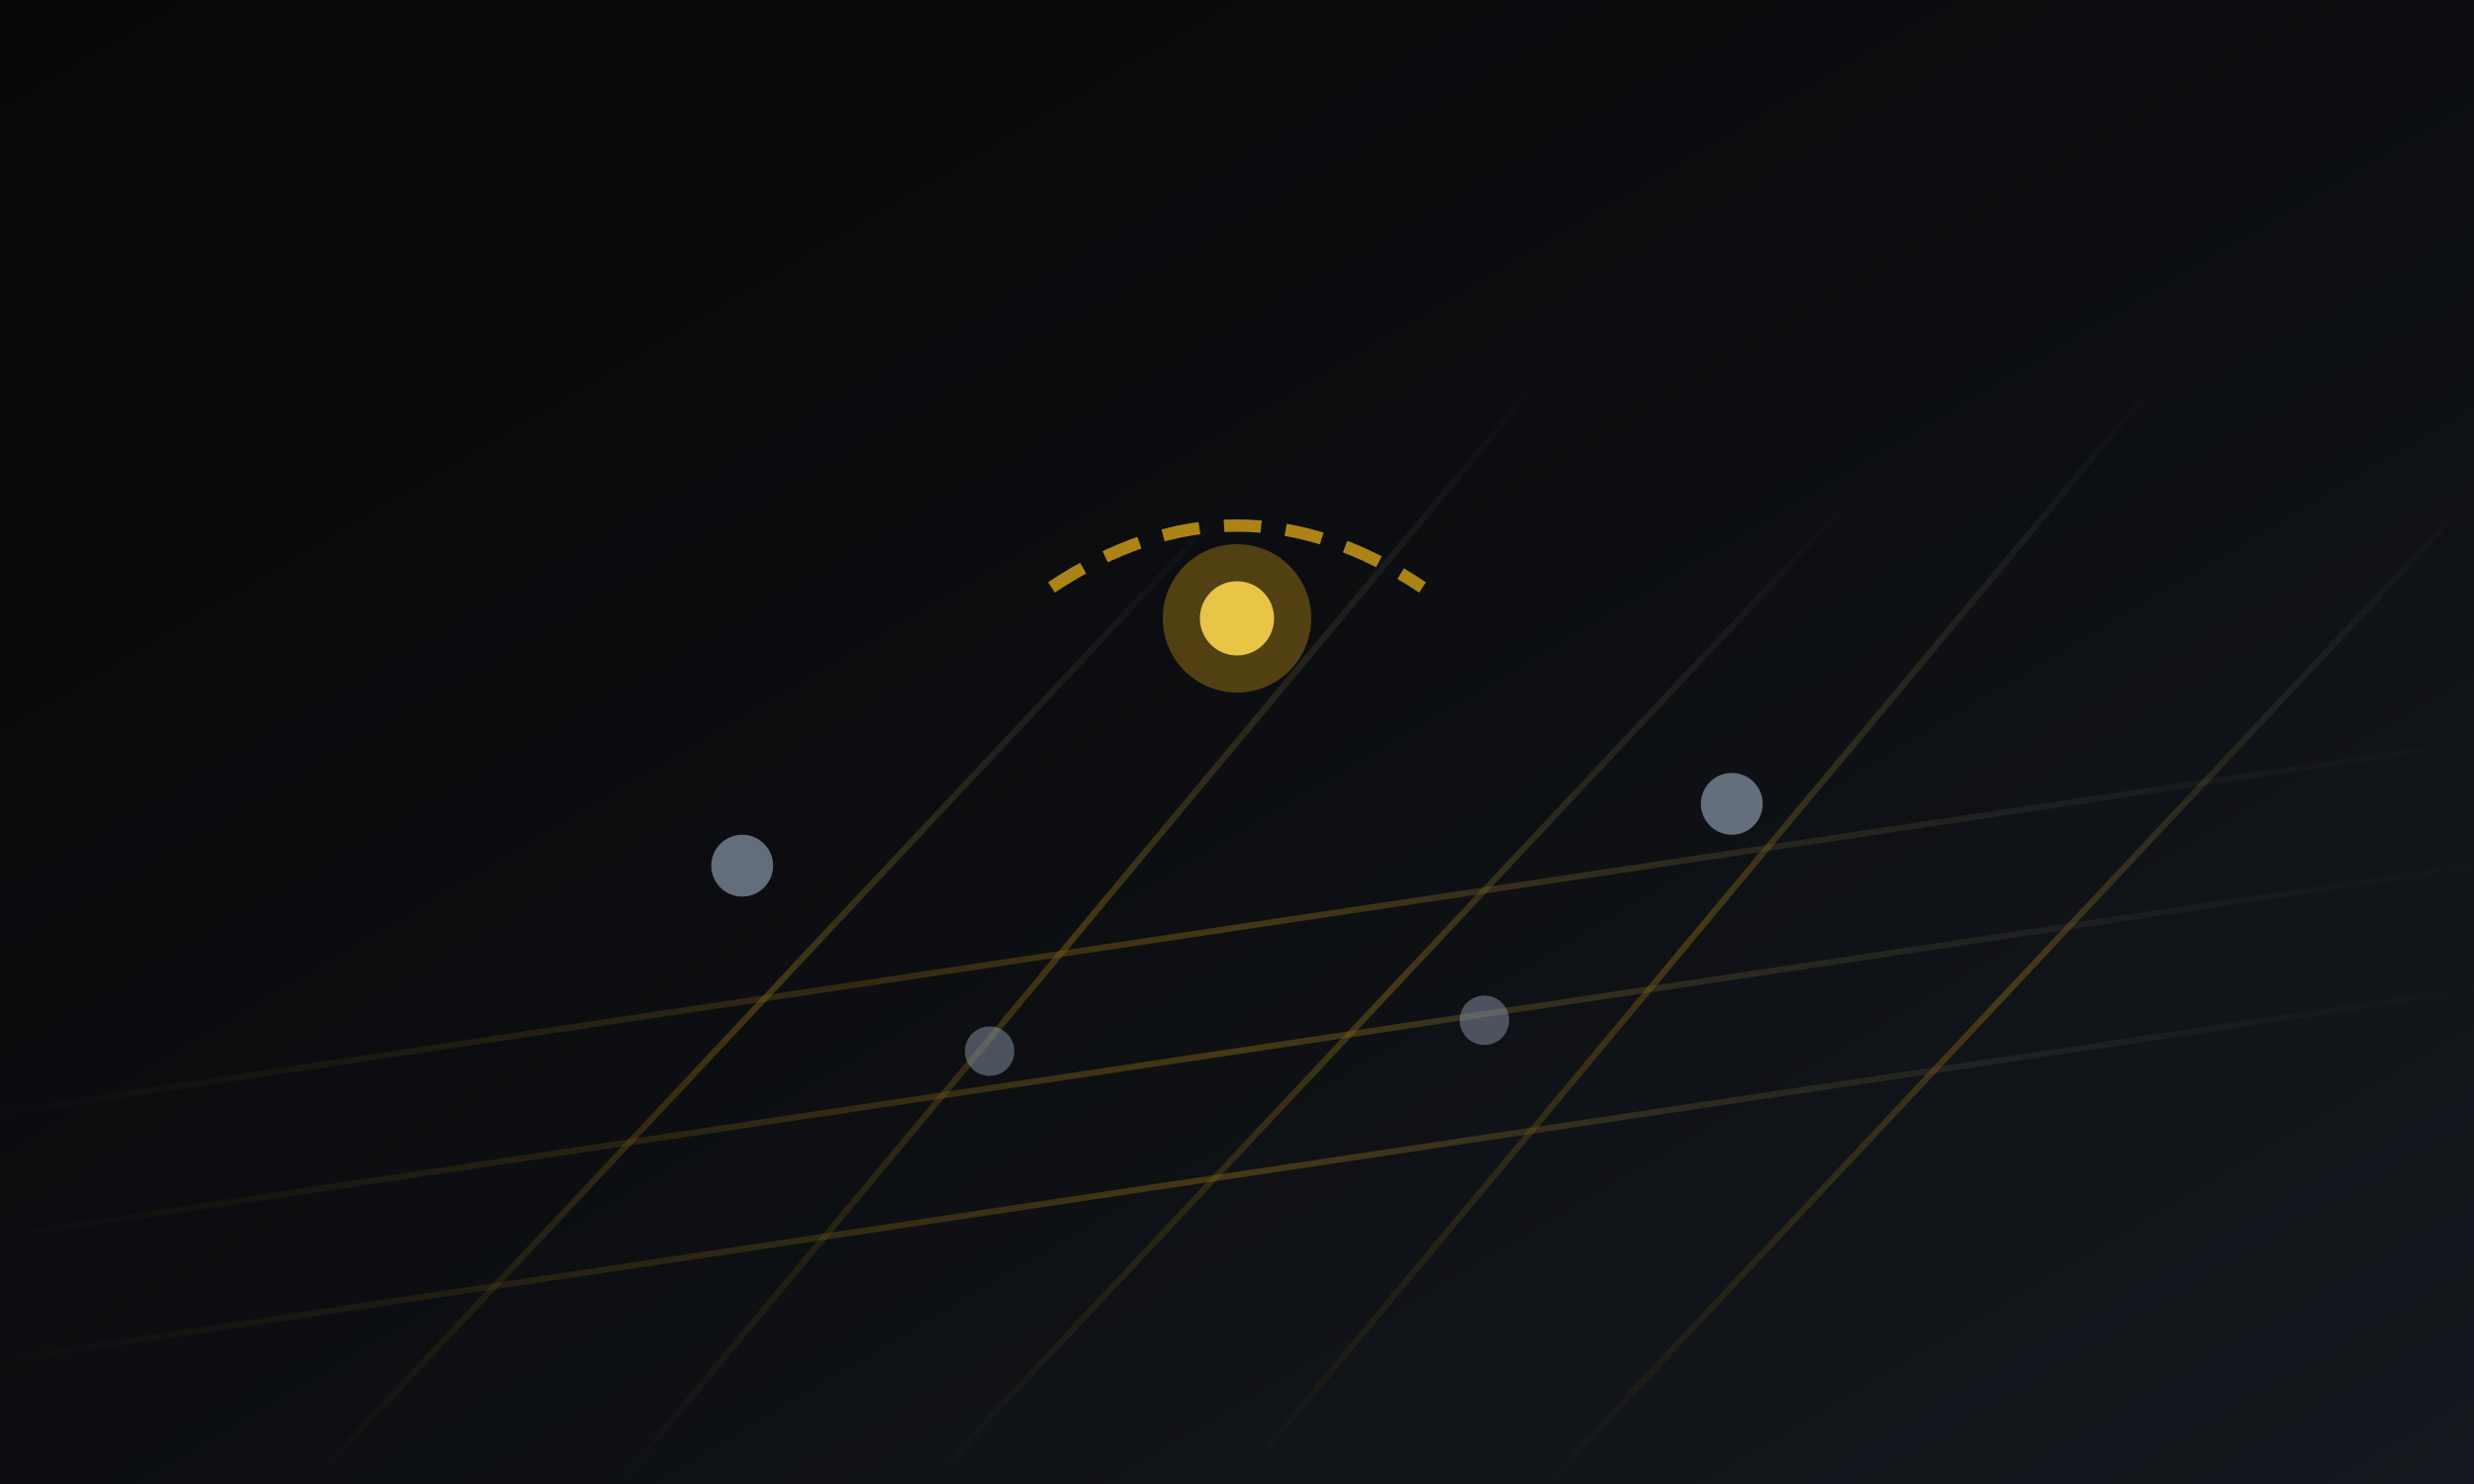
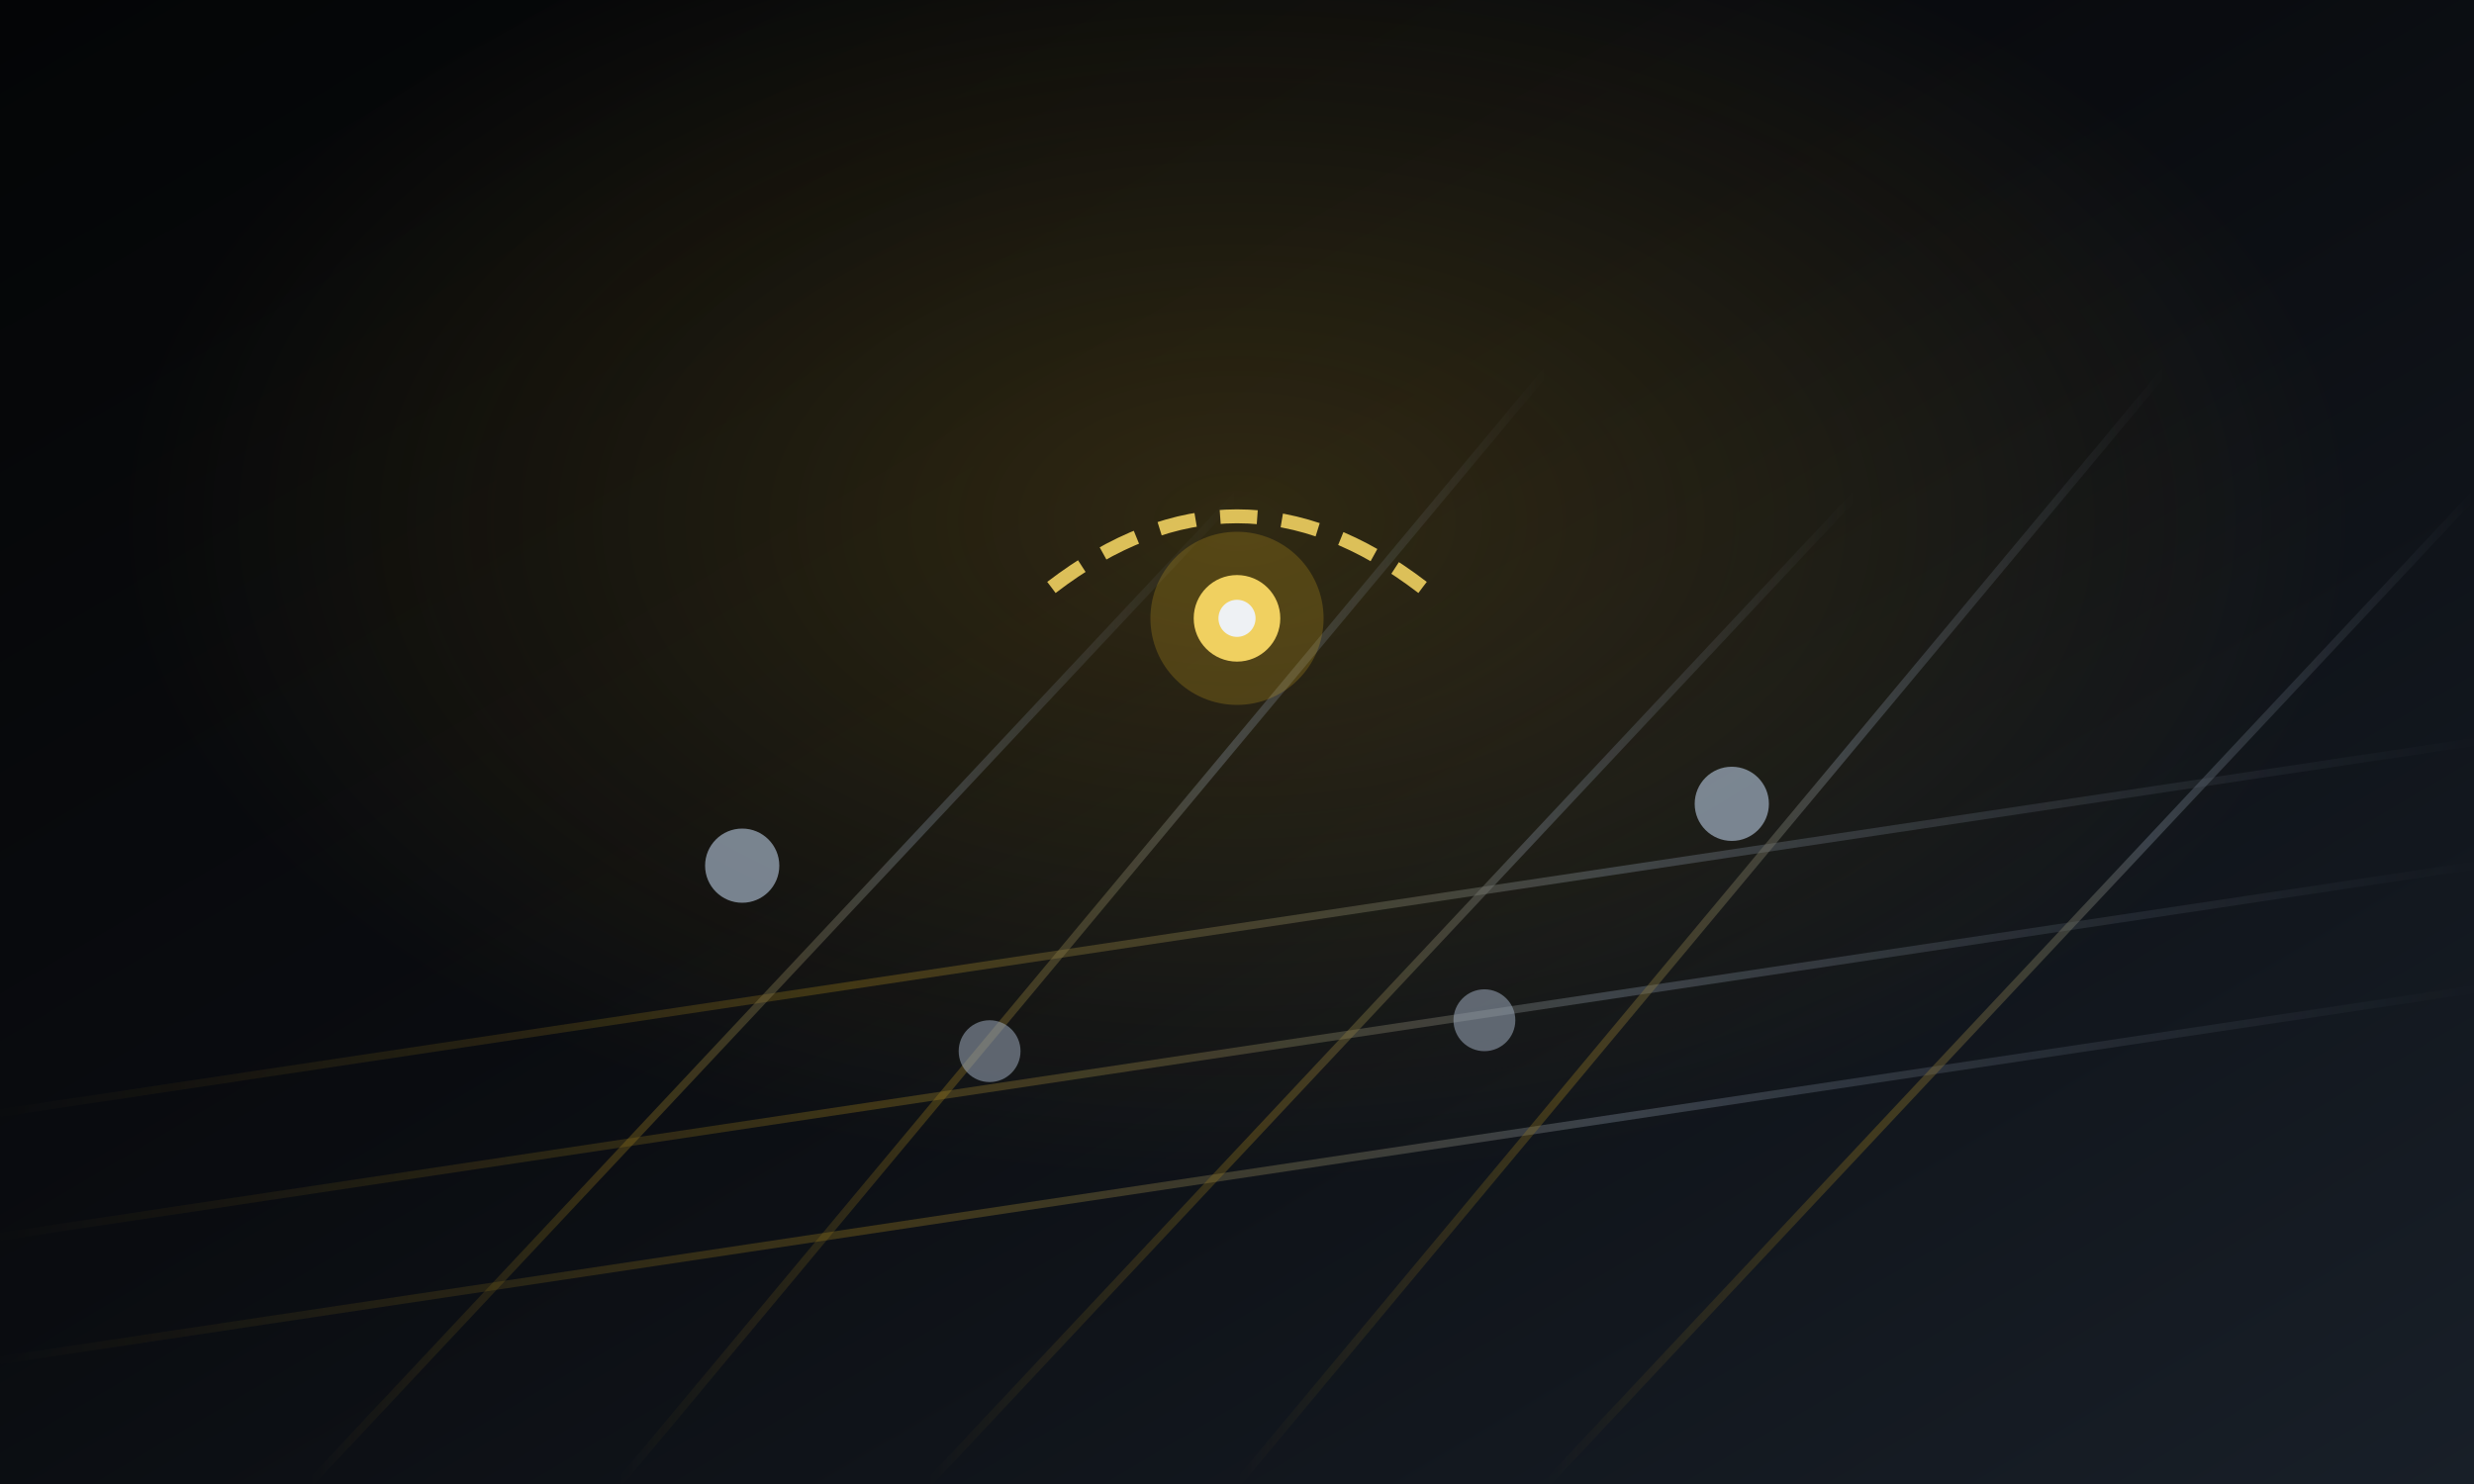
<svg xmlns="http://www.w3.org/2000/svg" viewBox="0 0 400 240" role="img" aria-label="Chemical space lattice" preserveAspectRatio="xMidYMid slice">
  <defs>
    <linearGradient id="space-bg" x1="0%" y1="0%" x2="100%" y2="100%">
-       <stop offset="0%" stop-color="#060708" />
-       <stop offset="50%" stop-color="#0c0e11" />
-       <stop offset="100%" stop-color="#14181e" />
+       <stop offset="0%" stop-color="#040506" />
+       <stop offset="45%" stop-color="#0a0c10" />
+       <stop offset="100%" stop-color="#181f28" />
    </linearGradient>
    <linearGradient id="lattice-line" x1="0%" y1="0%" x2="100%" y2="0%">
-       <stop offset="0%" stop-color="#d4a017" stop-opacity="0" />
-       <stop offset="50%" stop-color="#d4a017" stop-opacity="0.5" />
-       <stop offset="100%" stop-color="#8a96a8" stop-opacity="0" />
+       <stop offset="0%" stop-color="#e0b020" stop-opacity="0" />
+       <stop offset="35%" stop-color="#e0b020" stop-opacity="0.35" />
+       <stop offset="65%" stop-color="#9aa8ba" stop-opacity="0.45" />
+       <stop offset="100%" stop-color="#9aa8ba" stop-opacity="0" />
    </linearGradient>
+     <radialGradient id="sulfur-halo" cx="50%" cy="35%" r="45%">
+       <stop offset="0%" stop-color="#e0b020" stop-opacity="0.18" />
+       <stop offset="100%" stop-color="#e0b020" stop-opacity="0" />
+     </radialGradient>
  </defs>
  <rect width="400" height="240" fill="url(#space-bg)" />
-   <g opacity="0.55" stroke="url(#lattice-line)" stroke-width="1" fill="none">
+   <rect width="400" height="240" fill="url(#sulfur-halo)" />
+   <g opacity="0.65" stroke="url(#lattice-line)" stroke-width="1.25" fill="none">
    <line x1="0" y1="180" x2="400" y2="120" />
    <line x1="0" y1="200" x2="400" y2="140" />
    <line x1="0" y1="220" x2="400" y2="160" />
    <line x1="50" y1="240" x2="200" y2="80" />
    <line x1="150" y1="240" x2="300" y2="80" />
    <line x1="250" y1="240" x2="400" y2="80" />
    <line x1="100" y1="240" x2="250" y2="60" />
    <line x1="200" y1="240" x2="350" y2="60" />
  </g>
-   <circle cx="200" cy="100" r="12" fill="#d4a017" opacity="0.35" />
-   <circle cx="200" cy="100" r="6" fill="#e8c547" />
-   <circle cx="120" cy="140" r="5" fill="#8a96a8" opacity="0.7" />
-   <circle cx="280" cy="130" r="5" fill="#8a96a8" opacity="0.7" />
-   <circle cx="160" cy="170" r="4" fill="#8a96a8" opacity="0.5" />
-   <circle cx="240" cy="165" r="4" fill="#8a96a8" opacity="0.5" />
-   <path d="M 170 95 Q 200 75 230 95" fill="none" stroke="#d4a017" stroke-width="2" stroke-dasharray="6 4" opacity="0.8" />
+   <circle cx="200" cy="100" r="14" fill="#e0b020" opacity="0.22" />
+   <circle cx="200" cy="100" r="7" fill="#f0d060" />
+   <circle cx="200" cy="100" r="3" fill="#eef1f4" />
+   <circle cx="120" cy="140" r="6" fill="#9aa8ba" opacity="0.75" />
+   <circle cx="280" cy="130" r="6" fill="#9aa8ba" opacity="0.75" />
+   <circle cx="160" cy="170" r="5" fill="#9aa8ba" opacity="0.55" />
+   <circle cx="240" cy="165" r="5" fill="#9aa8ba" opacity="0.55" />
+   <path d="M 170 95 Q 200 72 230 95" fill="none" stroke="#f0d060" stroke-width="2.25" stroke-dasharray="6 4" opacity="0.9" />
</svg>
